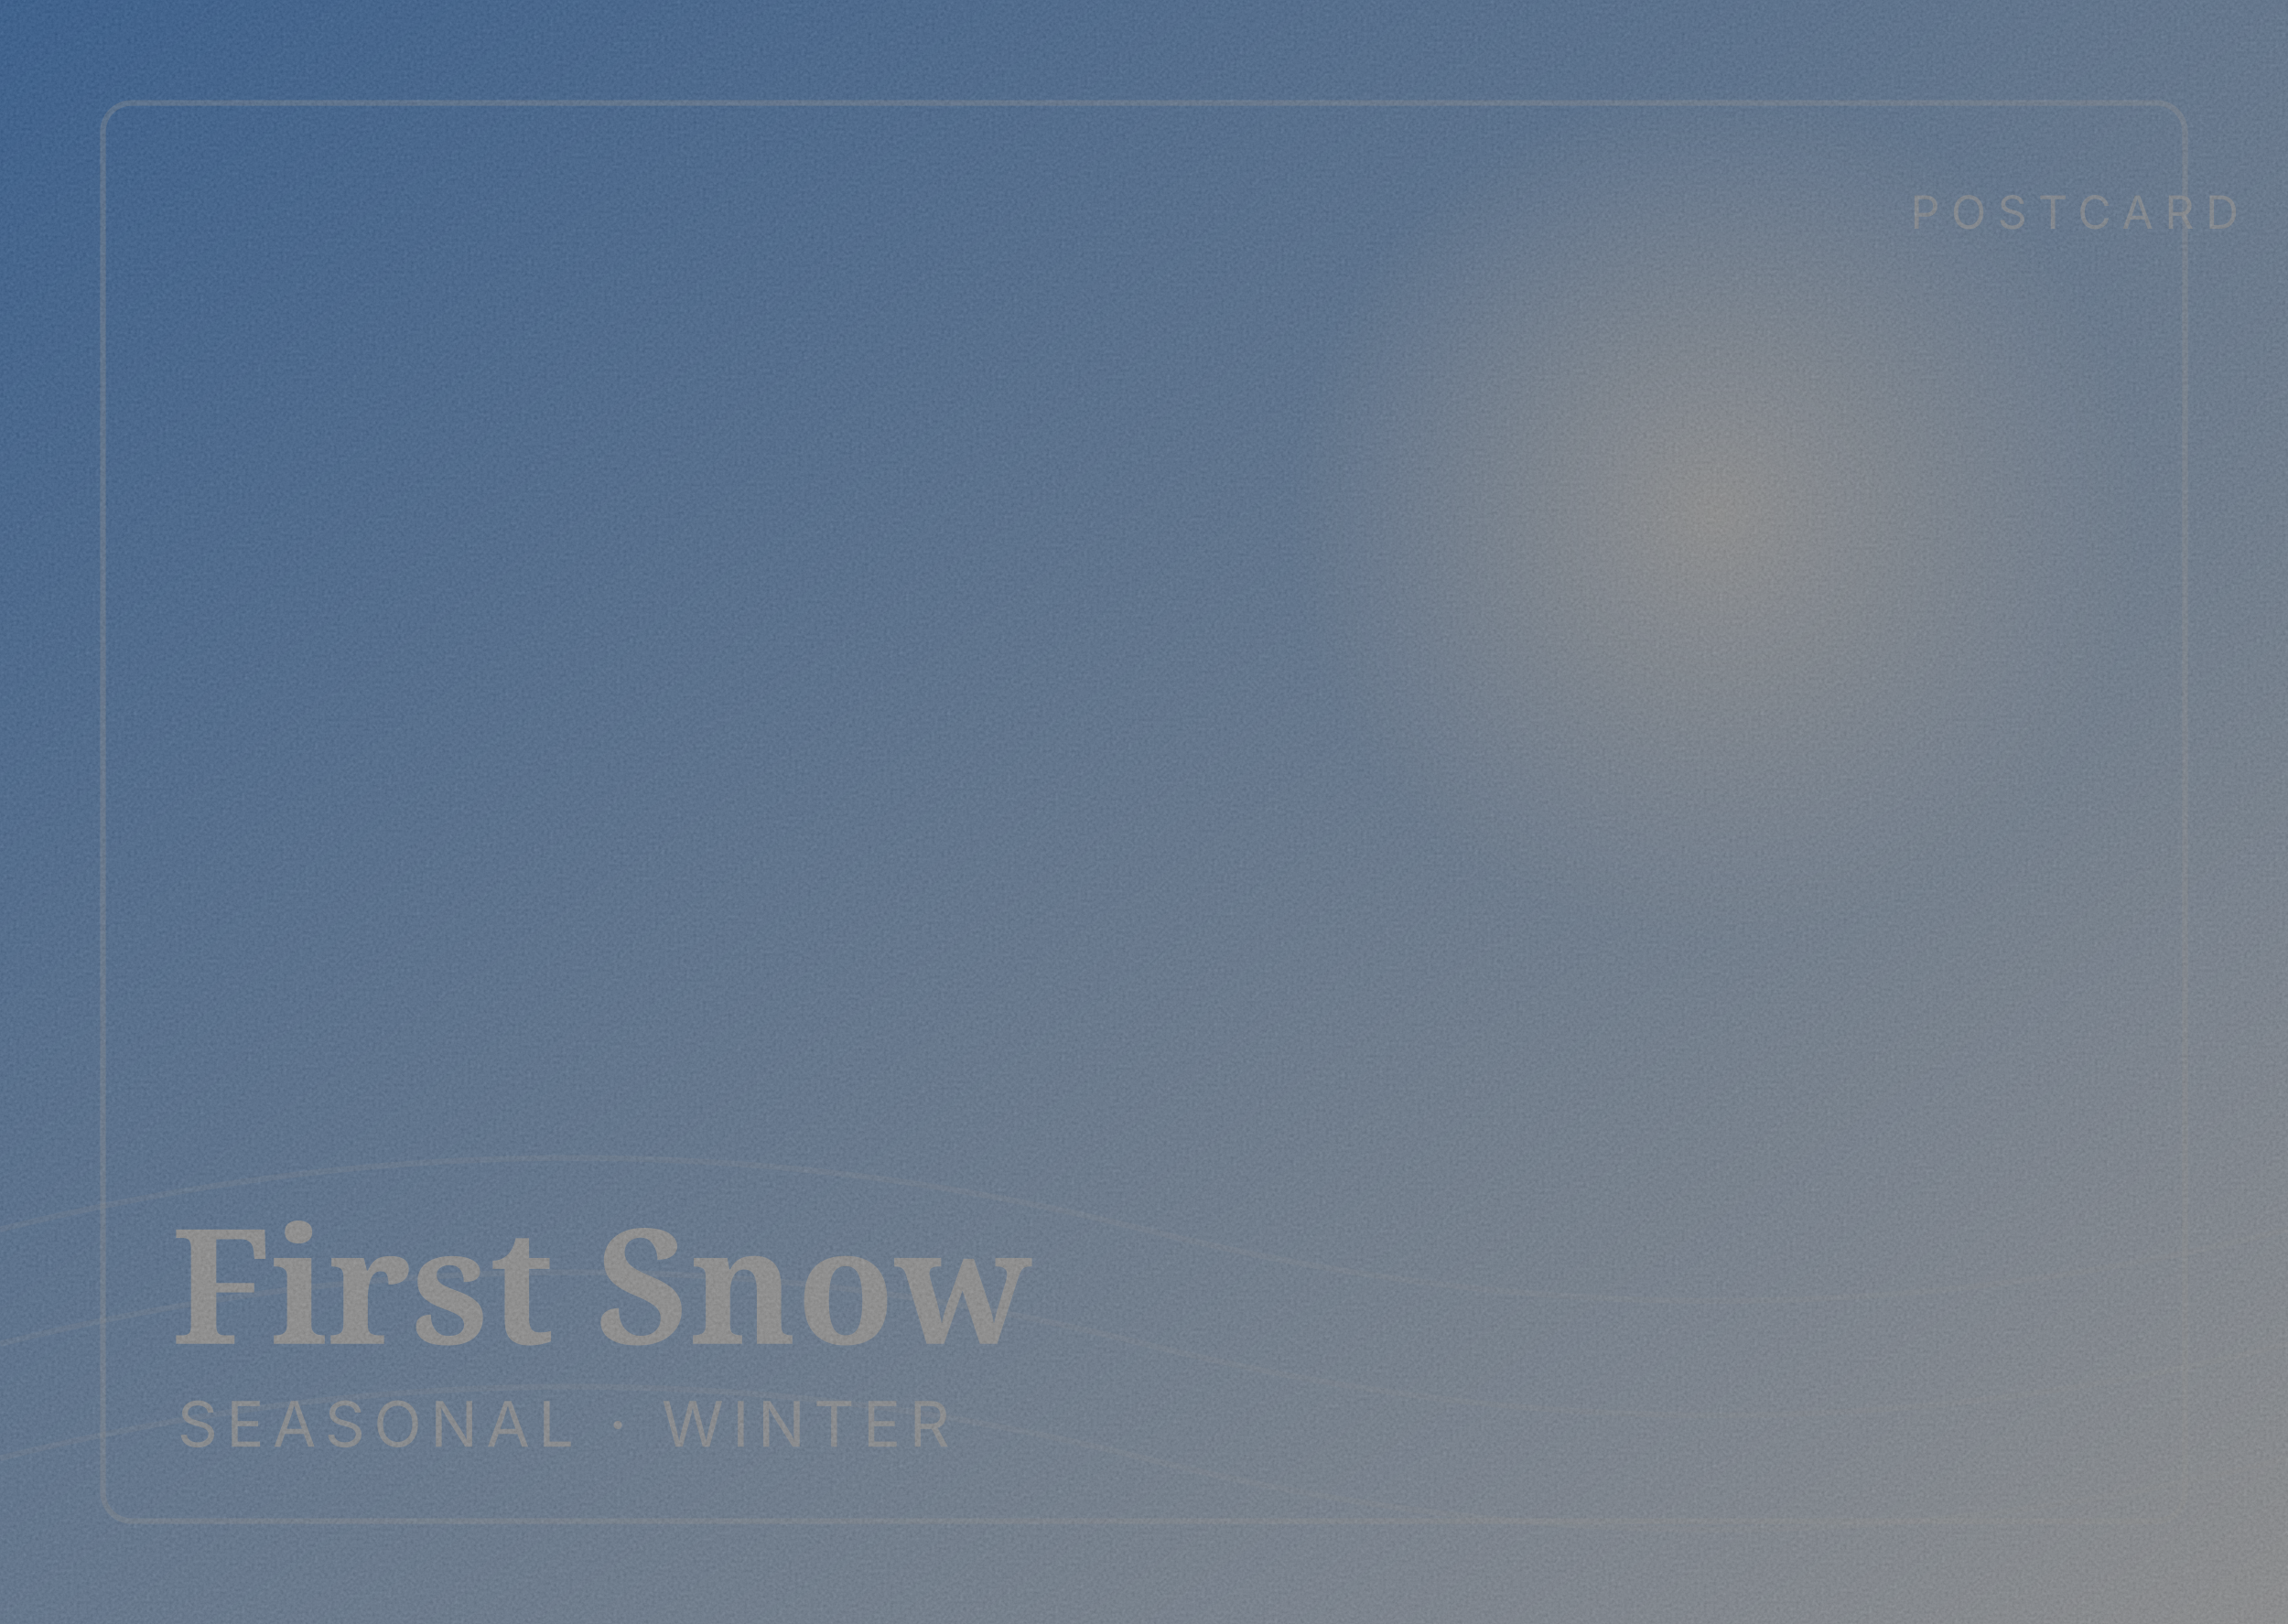
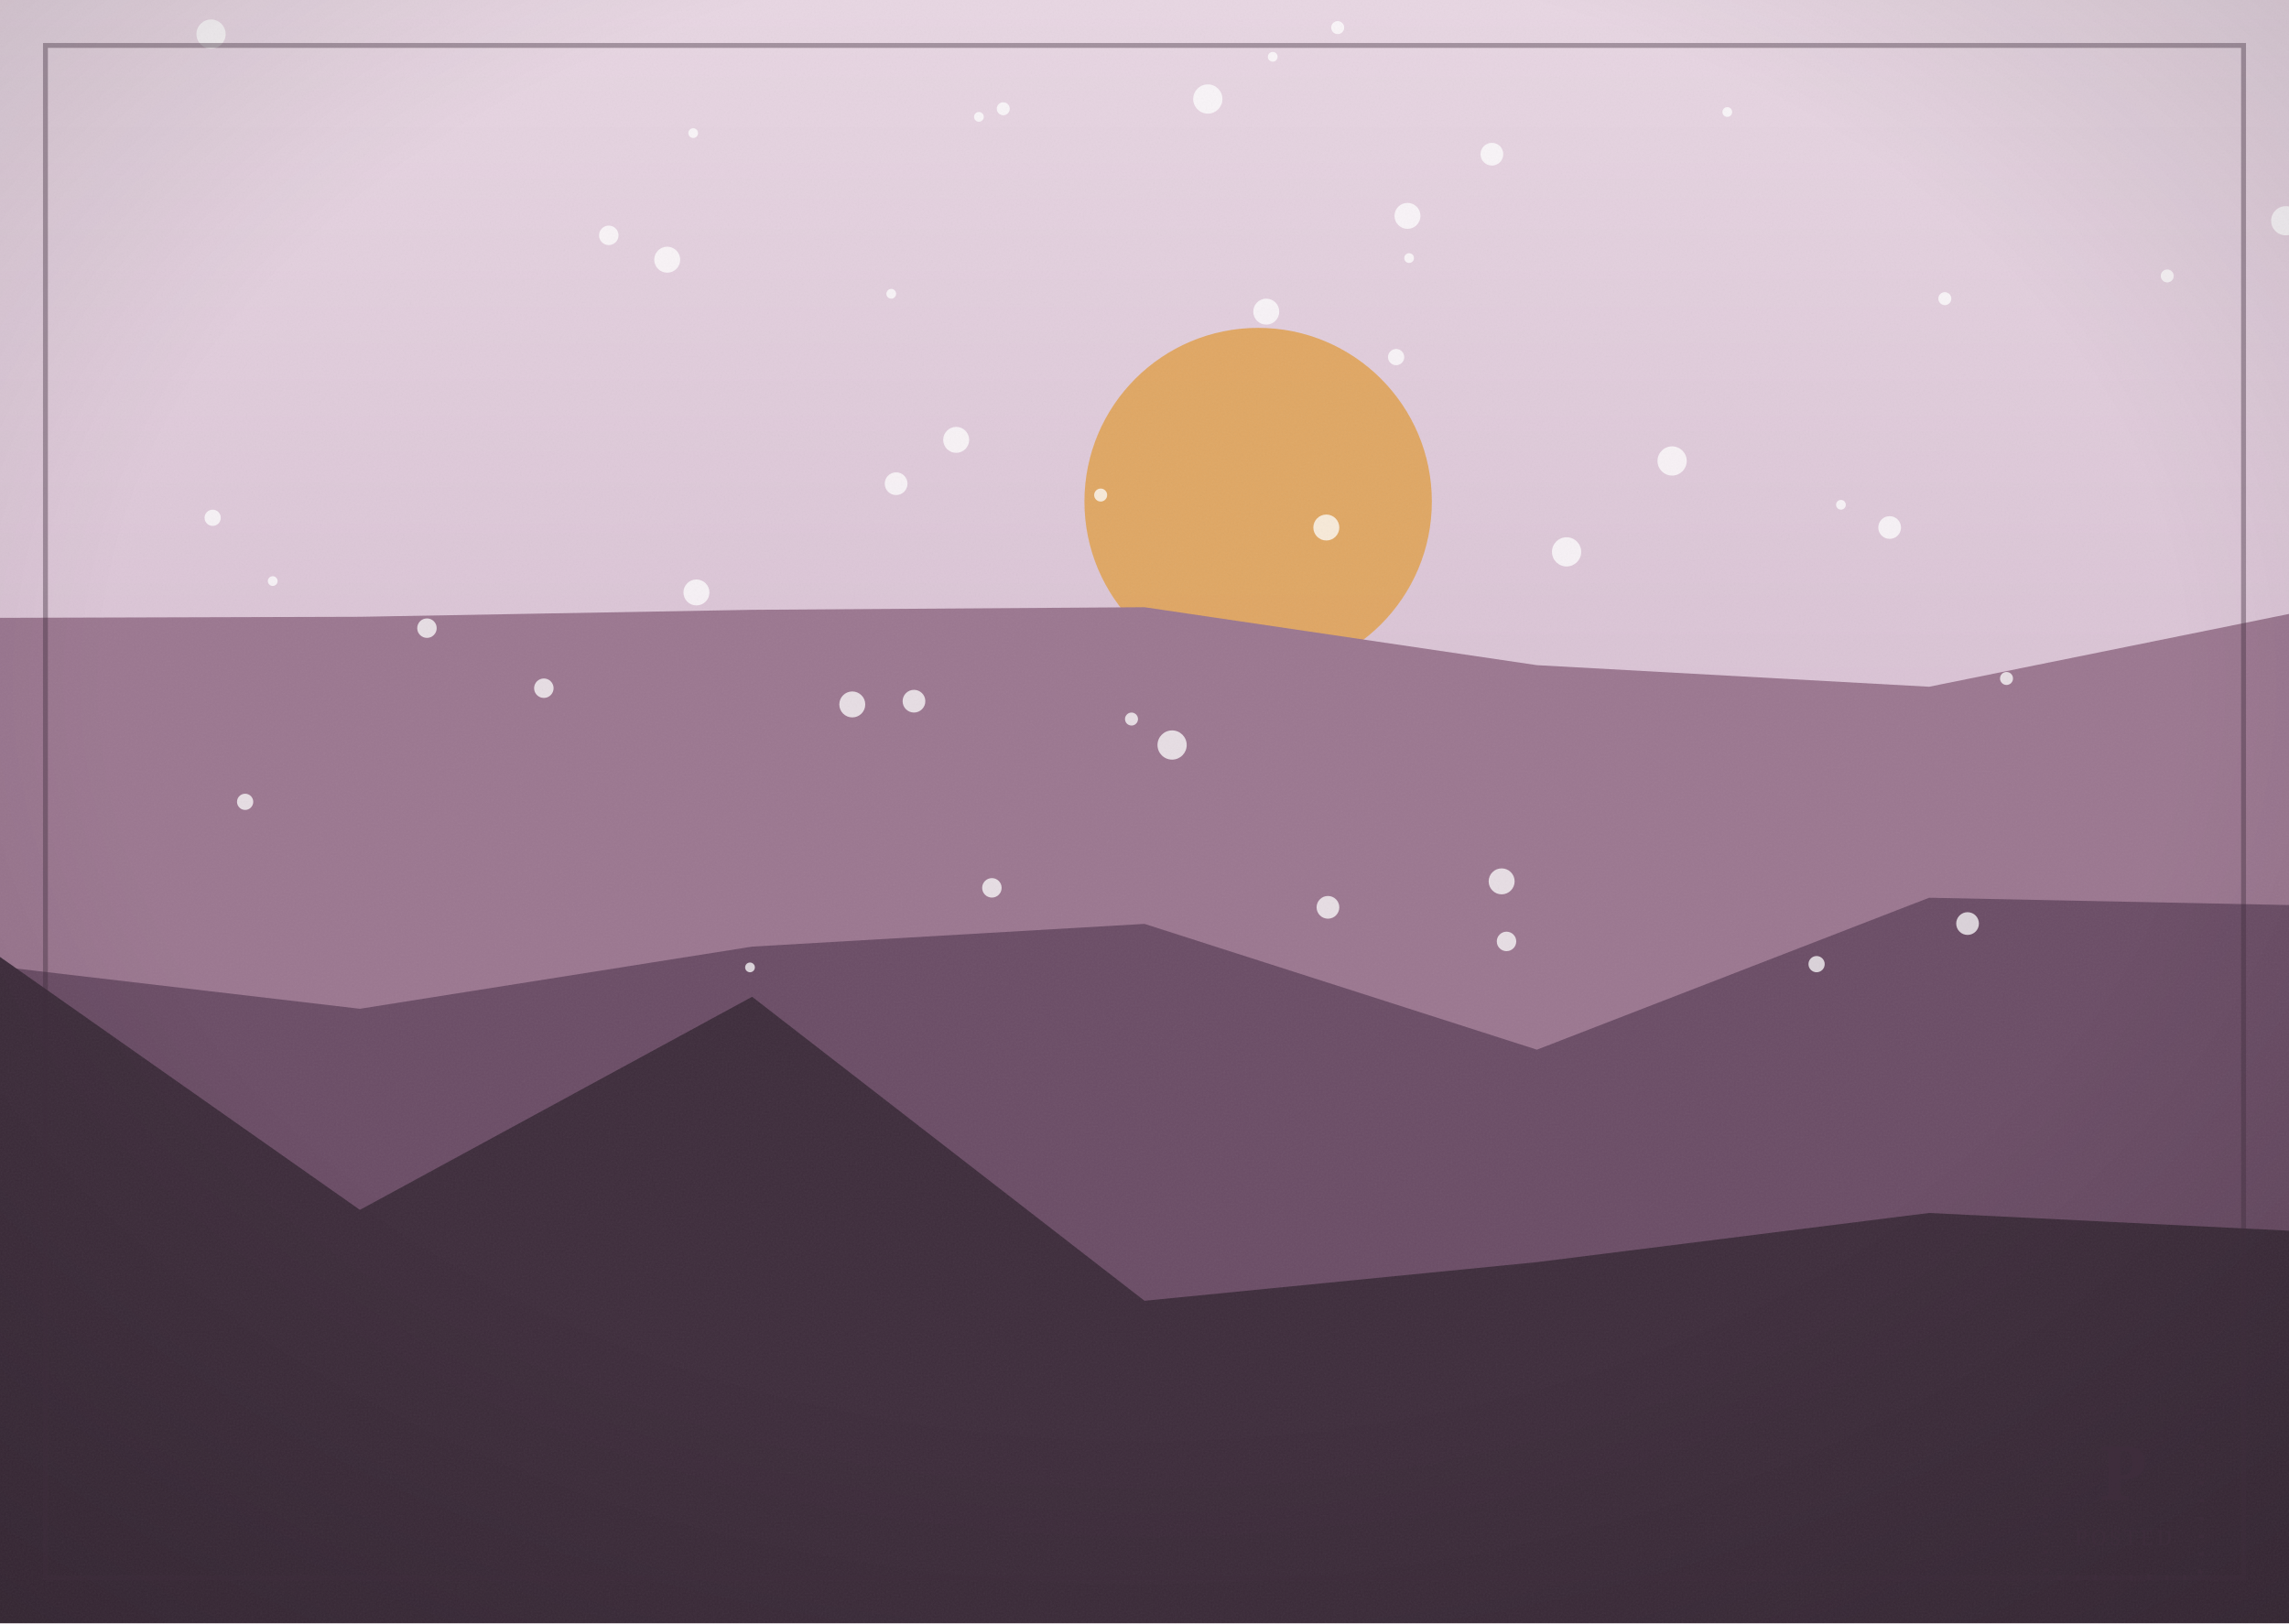
- <svg xmlns="http://www.w3.org/2000/svg" width="800" height="568" viewBox="0 0 800 568" role="img" aria-label="First Snow">
+ <svg xmlns="http://www.w3.org/2000/svg" viewBox="0 0 1410 1000" width="1410" height="1000" role="img">
  <defs>
-     <linearGradient id="g" x1="0" y1="0" x2="1" y2="1">
-       <stop offset="0" stop-color="#60a5fa" />
-       <stop offset="1" stop-color="#f8fafc" />
+     <linearGradient id="sky" x1="0" y1="0" x2="0" y2="1">
+       <stop offset="0" stop-color="#e7d6e2" />
+       <stop offset="1" stop-color="#c7a9c2" />
    </linearGradient>
-     <radialGradient id="sun" cx="0.5" cy="0.5" r="0.5">
-       <stop offset="0" stop-color="#ffffff" stop-opacity="0.95" />
-       <stop offset="1" stop-color="#ffffff" stop-opacity="0" />
-     </radialGradient>
    <filter id="grain">
      <feTurbulence type="fractalNoise" baseFrequency="0.9" numOctaves="2" stitchTiles="stitch" />
      <feColorMatrix type="saturate" values="0" />
-       <feComponentTransfer>
-         <feFuncA type="linear" slope="0.06" />
-       </feComponentTransfer>
-       <feComposite operator="over" in2="SourceGraphic" />
    </filter>
+     <radialGradient id="vig" cx="50%" cy="42%" r="75%">
+       <stop offset="60%" stop-color="#000" stop-opacity="0" />
+       <stop offset="100%" stop-color="#000" stop-opacity="0.16" />
+     </radialGradient>
  </defs>
-   <rect width="800" height="568" fill="url(#g)" />
-   <circle cx="600" cy="180" r="150" fill="url(#sun)" />
-   <g opacity="0.18" fill="none" stroke="#ffffff" stroke-width="2">
-     <path d="M0 430 Q 200 380 400 430 T 800 430" />
-     <path d="M0 470 Q 200 420 400 470 T 800 470" />
-     <path d="M0 510 Q 200 460 400 510 T 800 510" />
+   <rect width="1410" height="1000" fill="#efe9dc" />
+   <rect width="1410" height="1000" fill="url(#sky)" />
+   <circle cx="775" cy="309" r="107" fill="#e0a45a" opacity="0.92" />
+   <path d="M -20 1000 L -20 452 L -20 380.7 L 221.7 380 L 463.3 375.7 L 705 374.1 L 946.7 409.8 L 1188.3 423.1 L 1430 374.2 L 1430 1000 Z" fill="#9b7790" />
+   <path d="M -20 1000 L -20 584 L -20 593.2 L 221.7 621.5 L 463.3 583.2 L 705 569.2 L 946.7 646.7 L 1188.3 553.1 L 1430 558 L 1430 1000 Z" fill="#6b4d66" />
+   <path d="M -20 1000 L -20 710 L -20 575.5 L 221.7 745.4 L 463.3 614.1 L 705 801.4 L 946.7 777.6 L 1188.3 747.3 L 1430 759.2 L 1430 1000 Z" fill="#3e2d3c" />
+   <g fill="#ffffff" opacity="0.75">
+     <circle cx="1198" cy="184" r="4" />
+     <circle cx="1335" cy="170" r="4" />
+     <circle cx="1212" cy="569" r="7" />
+     <circle cx="1064" cy="69" r="3" />
+     <circle cx="868" cy="159" r="3" />
+     <circle cx="263" cy="387" r="6" />
+     <circle cx="824" cy="17" r="4" />
+     <circle cx="549" cy="181" r="3" />
+     <circle cx="603" cy="72" r="3" />
+     <circle cx="552" cy="298" r="7" />
+     <circle cx="678" cy="305" r="4" />
+     <circle cx="618" cy="67" r="4" />
+     <circle cx="130" cy="21" r="9" />
+     <circle cx="375" cy="145" r="6" />
+     <circle cx="867" cy="133" r="8" />
+     <circle cx="525" cy="434" r="8" />
+     <circle cx="411" cy="160" r="8" />
+     <circle cx="427" cy="82" r="3" />
+     <circle cx="131" cy="319" r="5" />
+     <circle cx="611" cy="547" r="6" />
+     <circle cx="429" cy="365" r="8" />
+     <circle cx="1164" cy="325" r="7" />
+     <circle cx="697" cy="443" r="4" />
+     <circle cx="784" cy="35" r="3" />
+     <circle cx="151" cy="494" r="5" />
+     <circle cx="335" cy="424" r="6" />
+     <circle cx="722" cy="459" r="9" />
+     <circle cx="818" cy="559" r="7" />
+     <circle cx="817" cy="325" r="8" />
+     <circle cx="462" cy="596" r="3" />
+     <circle cx="744" cy="61" r="9" />
+     <circle cx="1119" cy="594" r="5" />
+     <circle cx="1236" cy="418" r="4" />
+     <circle cx="1030" cy="284" r="9" />
+     <circle cx="925" cy="543" r="8" />
+     <circle cx="780" cy="192" r="8" />
+     <circle cx="1134" cy="311" r="3" />
+     <circle cx="928" cy="580" r="6" />
+     <circle cx="589" cy="271" r="8" />
+     <circle cx="168" cy="358" r="3" />
+     <circle cx="919" cy="95" r="7" />
+     <circle cx="860" cy="220" r="5" />
+     <circle cx="965" cy="340" r="9" />
+     <circle cx="563" cy="432" r="7" />
+     <circle cx="1408" cy="136" r="9" />
  </g>
-   <rect x="36" y="36" width="728" height="496" fill="none" stroke="#ffffff" stroke-opacity="0.35" stroke-width="2" rx="10" />
-   <text x="60" y="470" font-family="Georgia, serif" font-size="56" font-weight="700" fill="#ffffff">First Snow</text>
-   <text x="62" y="506" font-family="Inter, system-ui, sans-serif" font-size="22" letter-spacing="3" fill="#ffffff" opacity="0.85">SEASONAL · WINTER</text>
-   <text x="668" y="80" font-family="Inter, system-ui, sans-serif" font-size="16" letter-spacing="4" fill="#ffffff" opacity="0.7">POSTCARD</text>
-   <rect width="800" height="568" filter="url(#grain)" opacity="0.5" />
+   <rect width="1410" height="1000" fill="url(#vig)" />
+   <rect width="1410" height="1000" filter="url(#grain)" opacity="0.06" />
+   <rect x="28" y="28" width="1354" height="944" fill="none" stroke="#3e2d3c" stroke-width="3" opacity="0.4" />
+   <g transform="translate(1260 868)" opacity="0.8">
+     <rect width="96" height="104" rx="6" fill="none" stroke="#3e2d3c" stroke-width="3" stroke-dasharray="2 9" />
+     <text x="48" y="56" text-anchor="middle" font-family="Georgia, serif" font-size="46" font-weight="700" fill="#3e2d3c">P</text>
+     <text x="48" y="84" text-anchor="middle" font-family="Georgia, serif" font-size="13" letter-spacing="2" fill="#3e2d3c">POSTED</text>
+   </g>
</svg>
